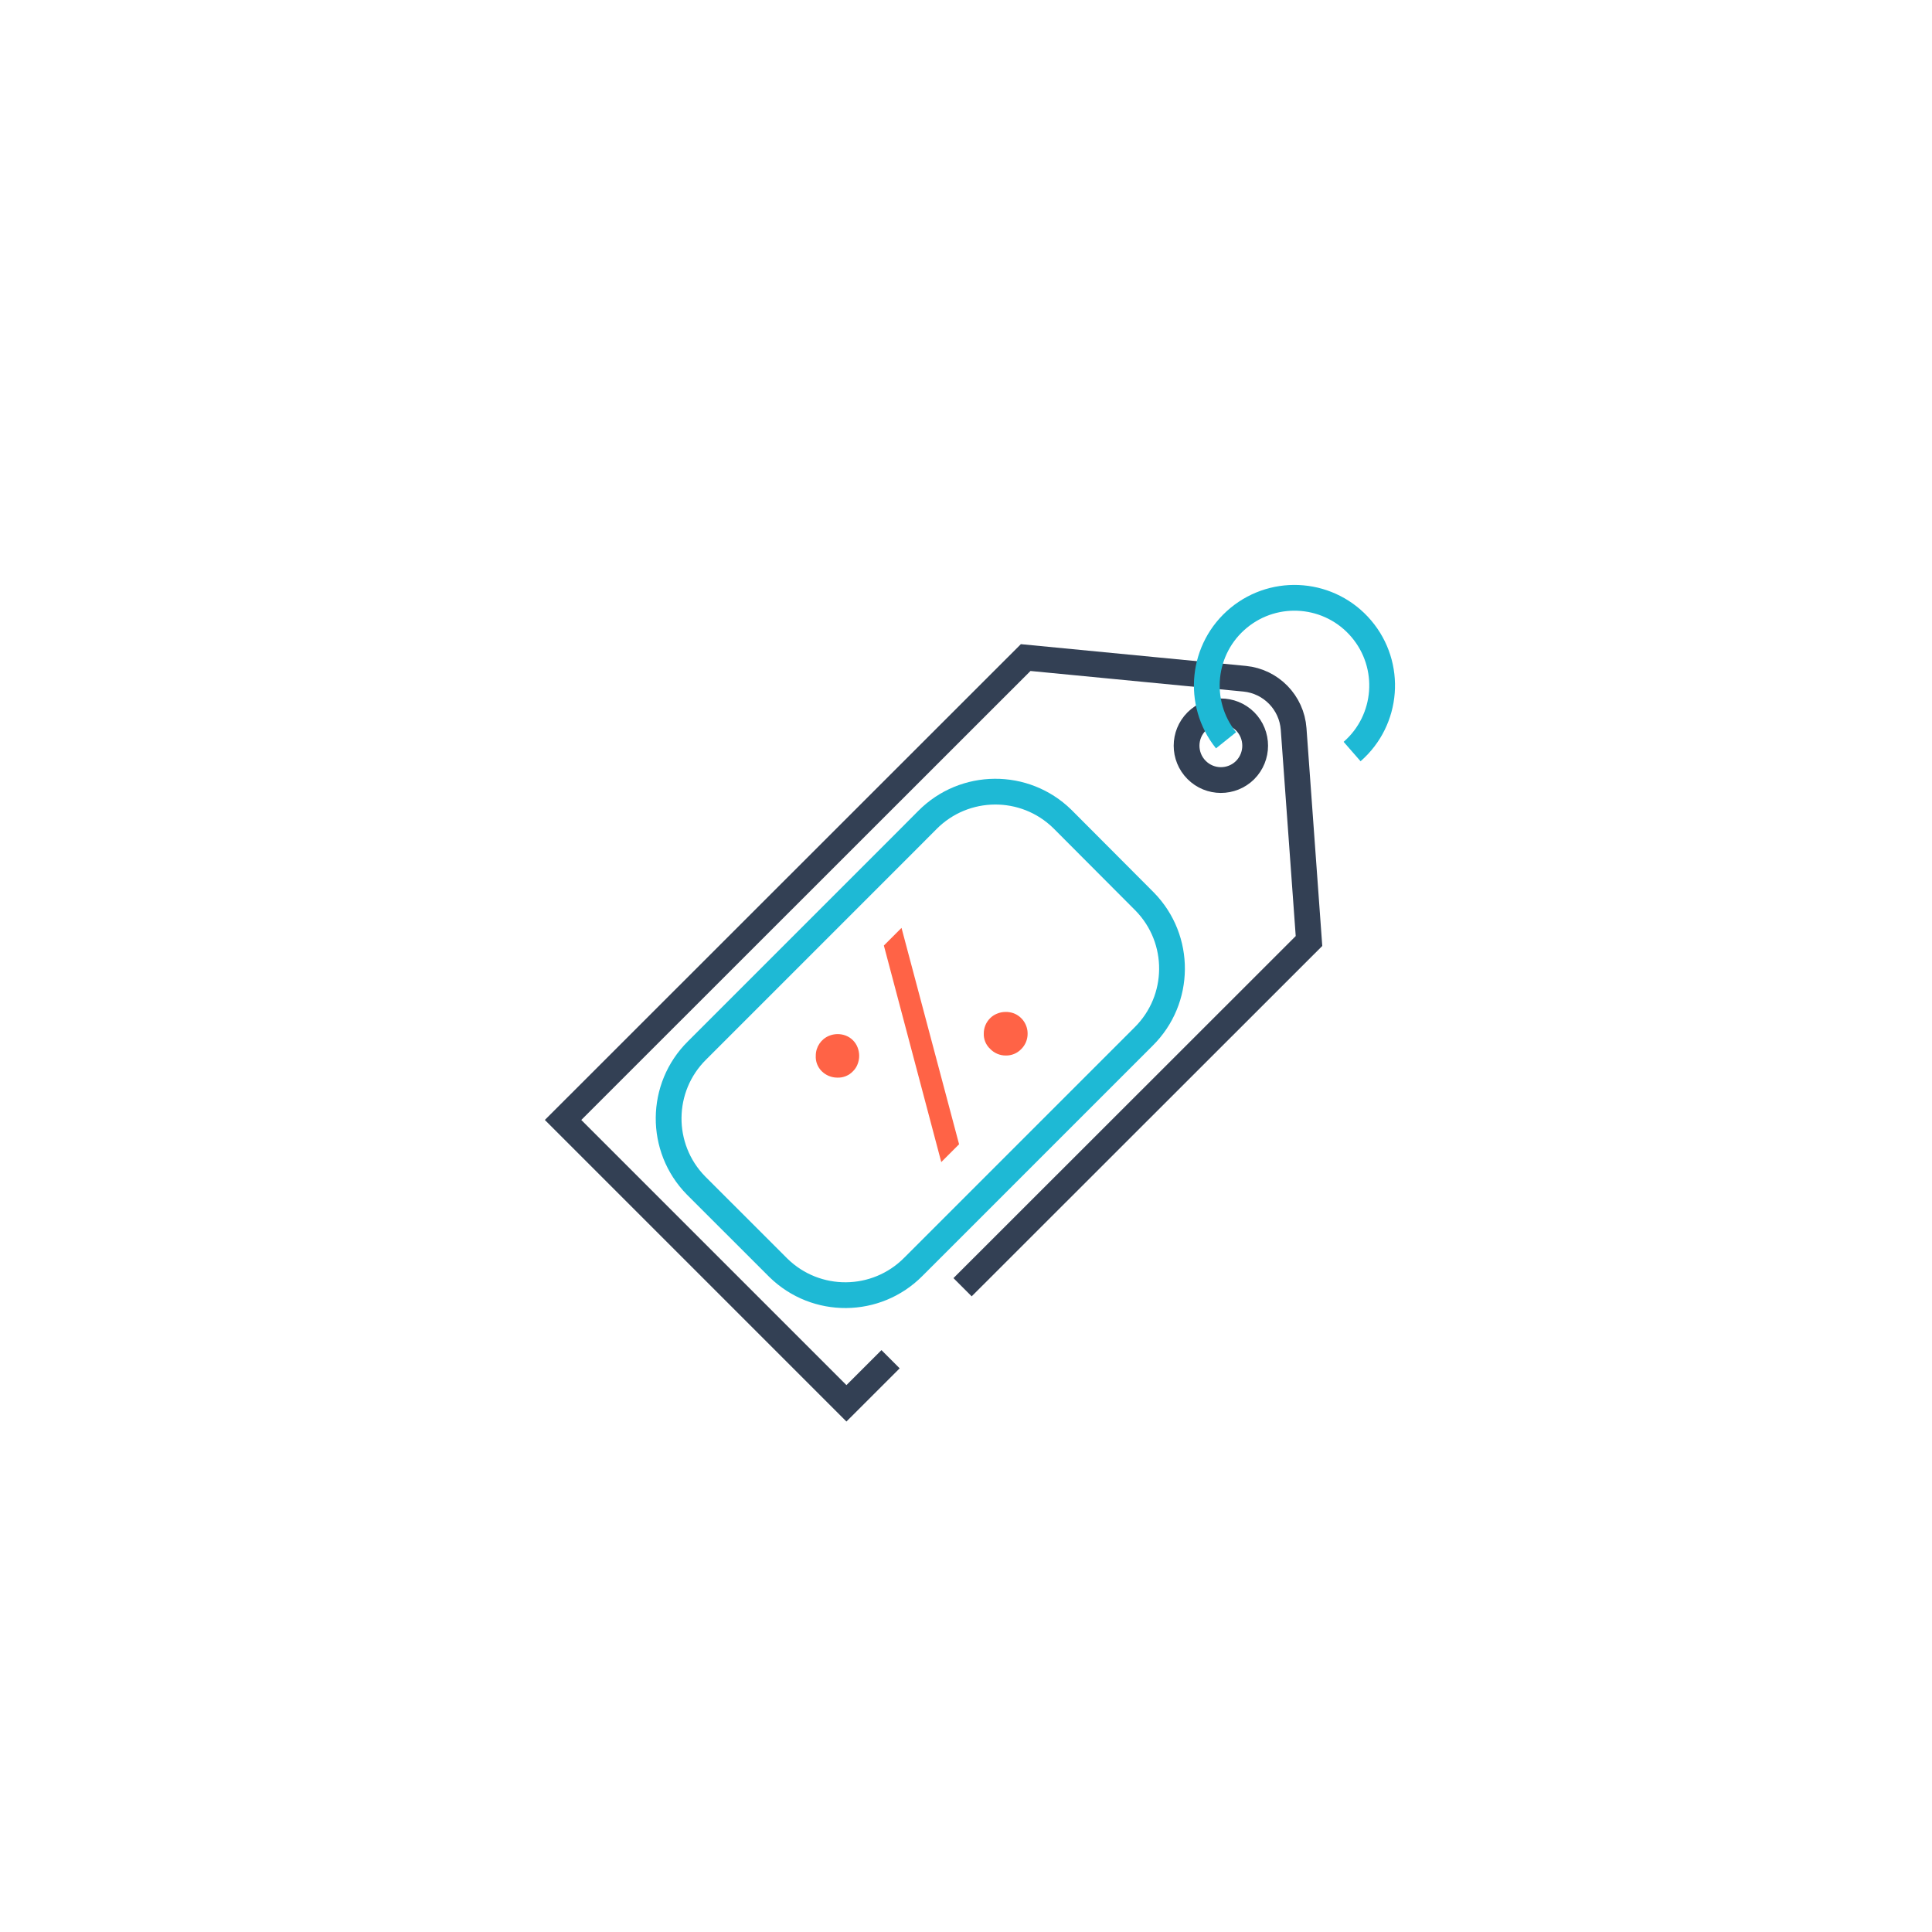
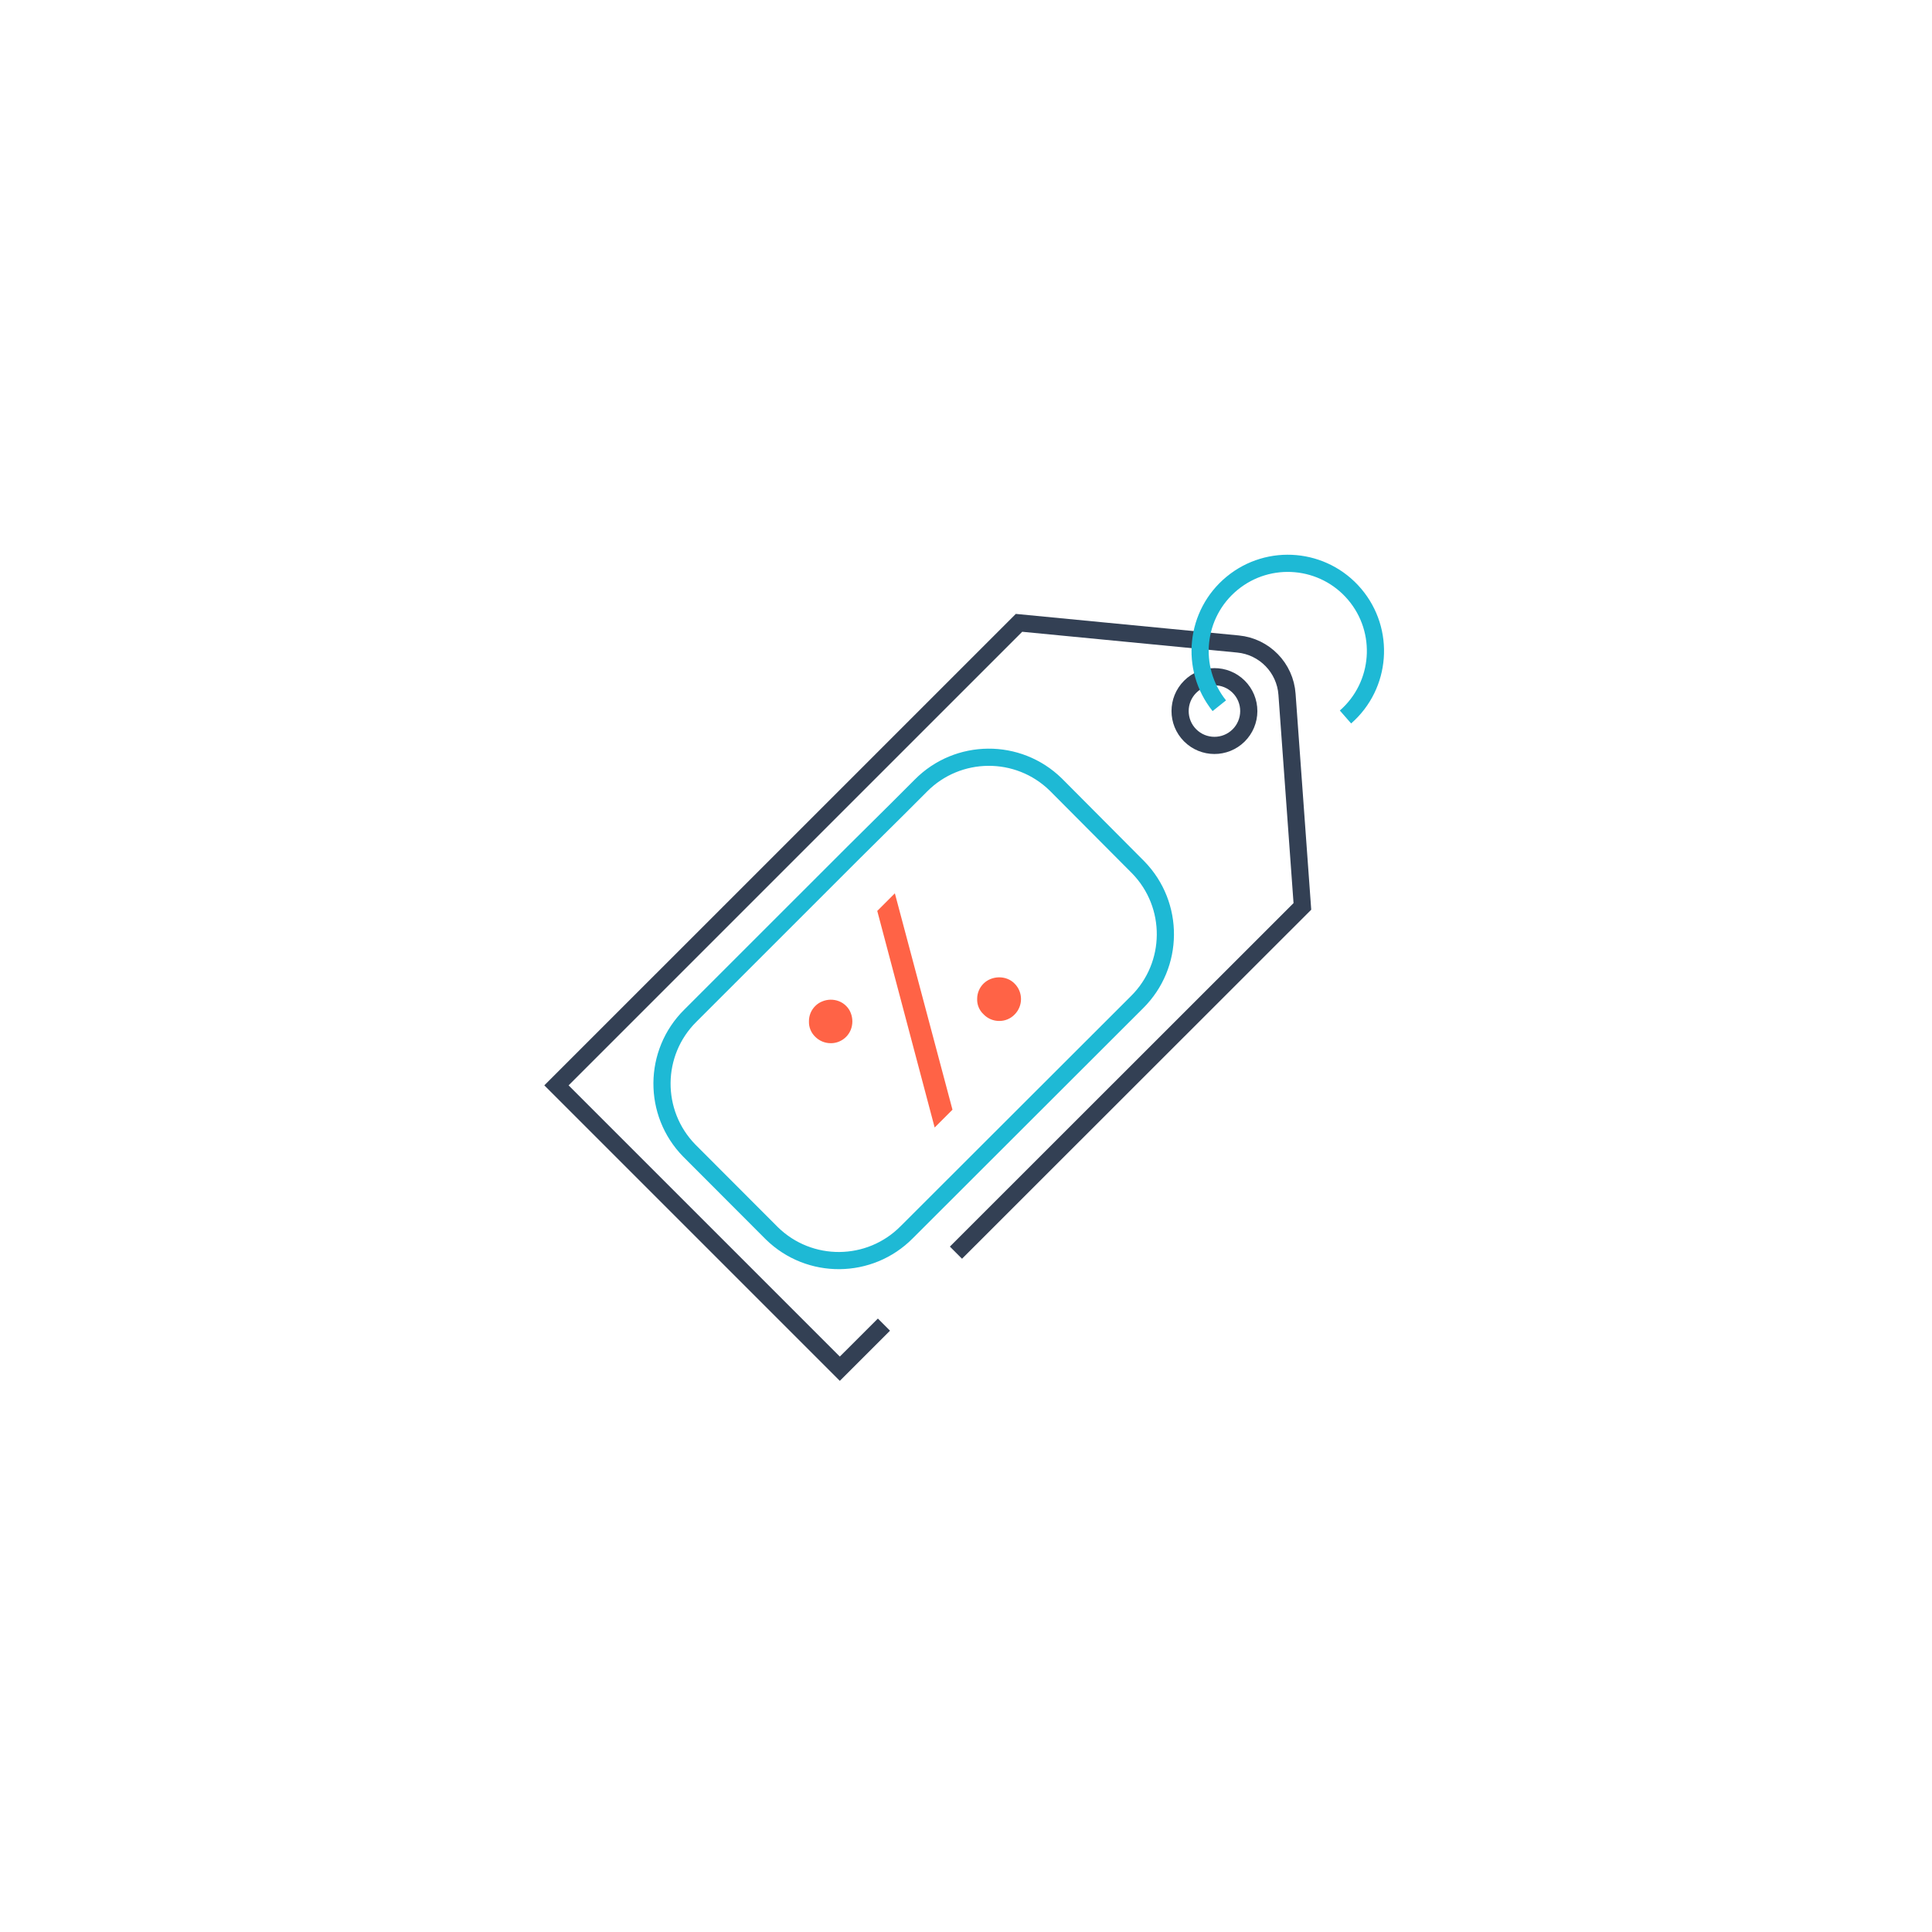
<svg xmlns="http://www.w3.org/2000/svg" viewBox="0 0 450 450">
  <defs>
-     <style>.a,.b{fill:none;stroke-miterlimit:10;stroke-width:6px;}.a{stroke:#334054;}.b{stroke:#1eb9d5;}.c{fill:#ff6346;}</style>
+     <style>.a,.b{fill:none;stroke-miterlimit:10;stroke-width:4px;}.a{stroke:#334054;}.b{stroke:#1eb9d5;}.c{fill:#ff6346;}</style>
  </defs>
-   <path class="a" d="M224.2,299.82l80.69-80.64-3.58-49.39a12.68,12.68,0,0,0-11.41-11.7l-51-4.93L131.15,260.86l66,66,10.28-10.27M290,179.38A8,8,0,1,1,290,168,8.06,8.06,0,0,1,290,179.38Z" />
-   <path class="b" d="M285.57,172.43a20.42,20.42,0,1,1,29.36,2.62" />
-   <path class="b" d="M210.49,196.53,216,191a22.3,22.3,0,0,1,31.43-.26L266.63,210a22.29,22.29,0,0,1-.26,31.43l-53.63,53.63a22.29,22.29,0,0,1-31.42.26L162.09,276.1a22.29,22.29,0,0,1,.26-31.43l37.94-37.94Z" />
-   <path class="c" d="M191.4,249.51A5.15,5.15,0,0,0,195,251a4.75,4.75,0,0,0,3.68-1.49,4.54,4.54,0,0,0,1.08-1.67,5.35,5.35,0,0,0,.36-1.92,5.45,5.45,0,0,0-.36-1.93,4.8,4.8,0,0,0-2.79-2.79,5.24,5.24,0,0,0-1.95-.34,5.32,5.32,0,0,0-1.92.4,5,5,0,0,0-3.09,4.62A4.71,4.71,0,0,0,191.4,249.51Zm14.47-29.28,4.11-4.11,13.41,50.4-4.15,4.15Zm24.76,24.08a5,5,0,0,0,3.62,1.54,4.85,4.85,0,0,0,3.62-1.5,5,5,0,0,0,1.48-3.6,5.06,5.06,0,0,0-3.2-4.72,5.2,5.2,0,0,0-2-.33,5.12,5.12,0,0,0-1.92.4,4.66,4.66,0,0,0-1.61,1.06,5,5,0,0,0-1.48,3.51A4.67,4.67,0,0,0,230.63,244.31Z" />
+   <path class="a" d="M222.66,291.77l80.69-80.65-3.58-49.39A12.66,12.66,0,0,0,288.35,150l-51-4.93L129.61,252.8l66,66,10.28-10.27m82.61-137.23a8,8,0,1,1,0-11.36A8,8,0,0,1,288.48,171.32Z" />
+   <path class="b" d="M284,164.38A20.42,20.42,0,1,1,313.39,167" />
+   <path class="b" d="M209,188.47l5.48-5.48a22.29,22.29,0,0,1,31.43-.26L265.09,202a22.3,22.3,0,0,1-.26,31.43L211.2,287a22.28,22.28,0,0,1-31.42.26L160.55,268a22.29,22.29,0,0,1,.25-31.43l37.95-37.94Z" />
+   <path class="c" d="M189.86,241.46a5.09,5.09,0,0,0,3.55,1.52,5,5,0,0,0,4.76-3.15,5.33,5.33,0,0,0,0-3.85,4.63,4.63,0,0,0-1.08-1.67,4.83,4.83,0,0,0-1.71-1.12,5.24,5.24,0,0,0-3.87.06,4.7,4.7,0,0,0-1.61,1.06,4.93,4.93,0,0,0-1.48,3.55A4.75,4.75,0,0,0,189.86,241.46Zm14.47-29.29,4.1-4.1,13.42,50.4-4.15,4.15Zm24.76,24.08a5,5,0,0,0,3.62,1.55,4.89,4.89,0,0,0,3.61-1.5,5.09,5.09,0,0,0,0-7.2,4.74,4.74,0,0,0-1.71-1.12,5.24,5.24,0,0,0-2-.34,5.54,5.54,0,0,0-1.92.4,5,5,0,0,0-1.61,1.06,5,5,0,0,0-1.48,3.51A4.65,4.65,0,0,0,229.09,236.25Z" />
</svg>
